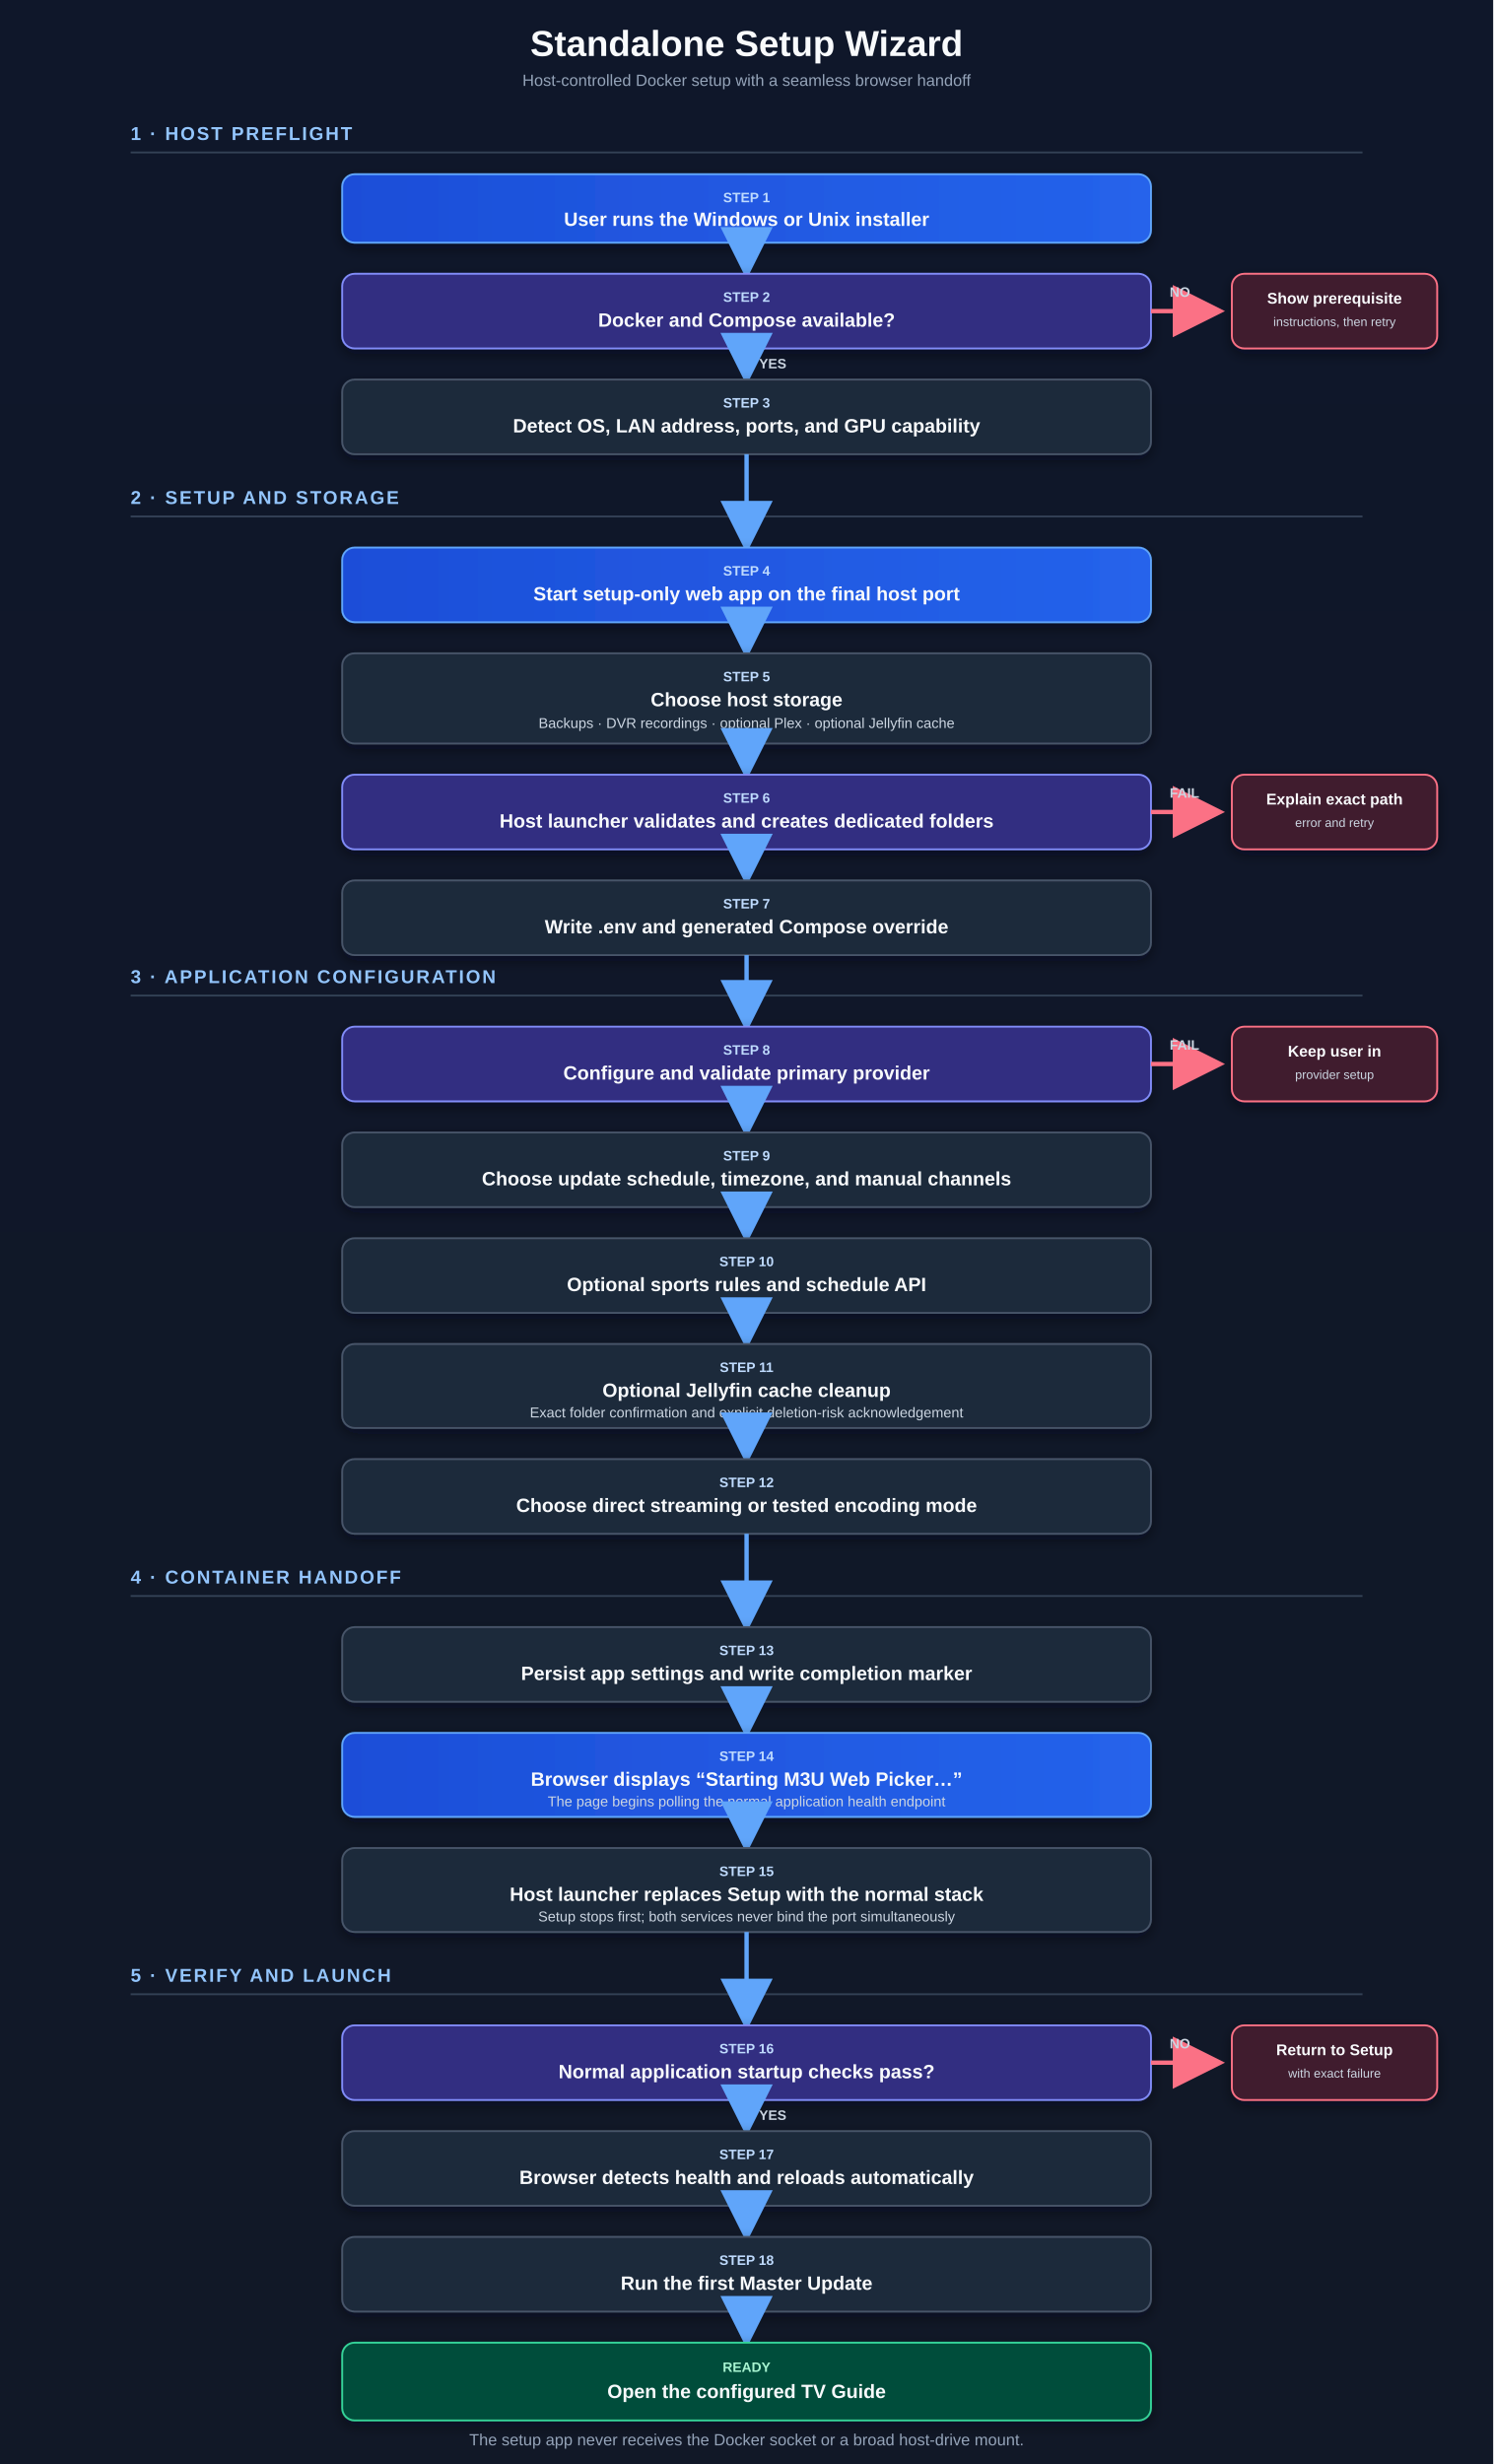
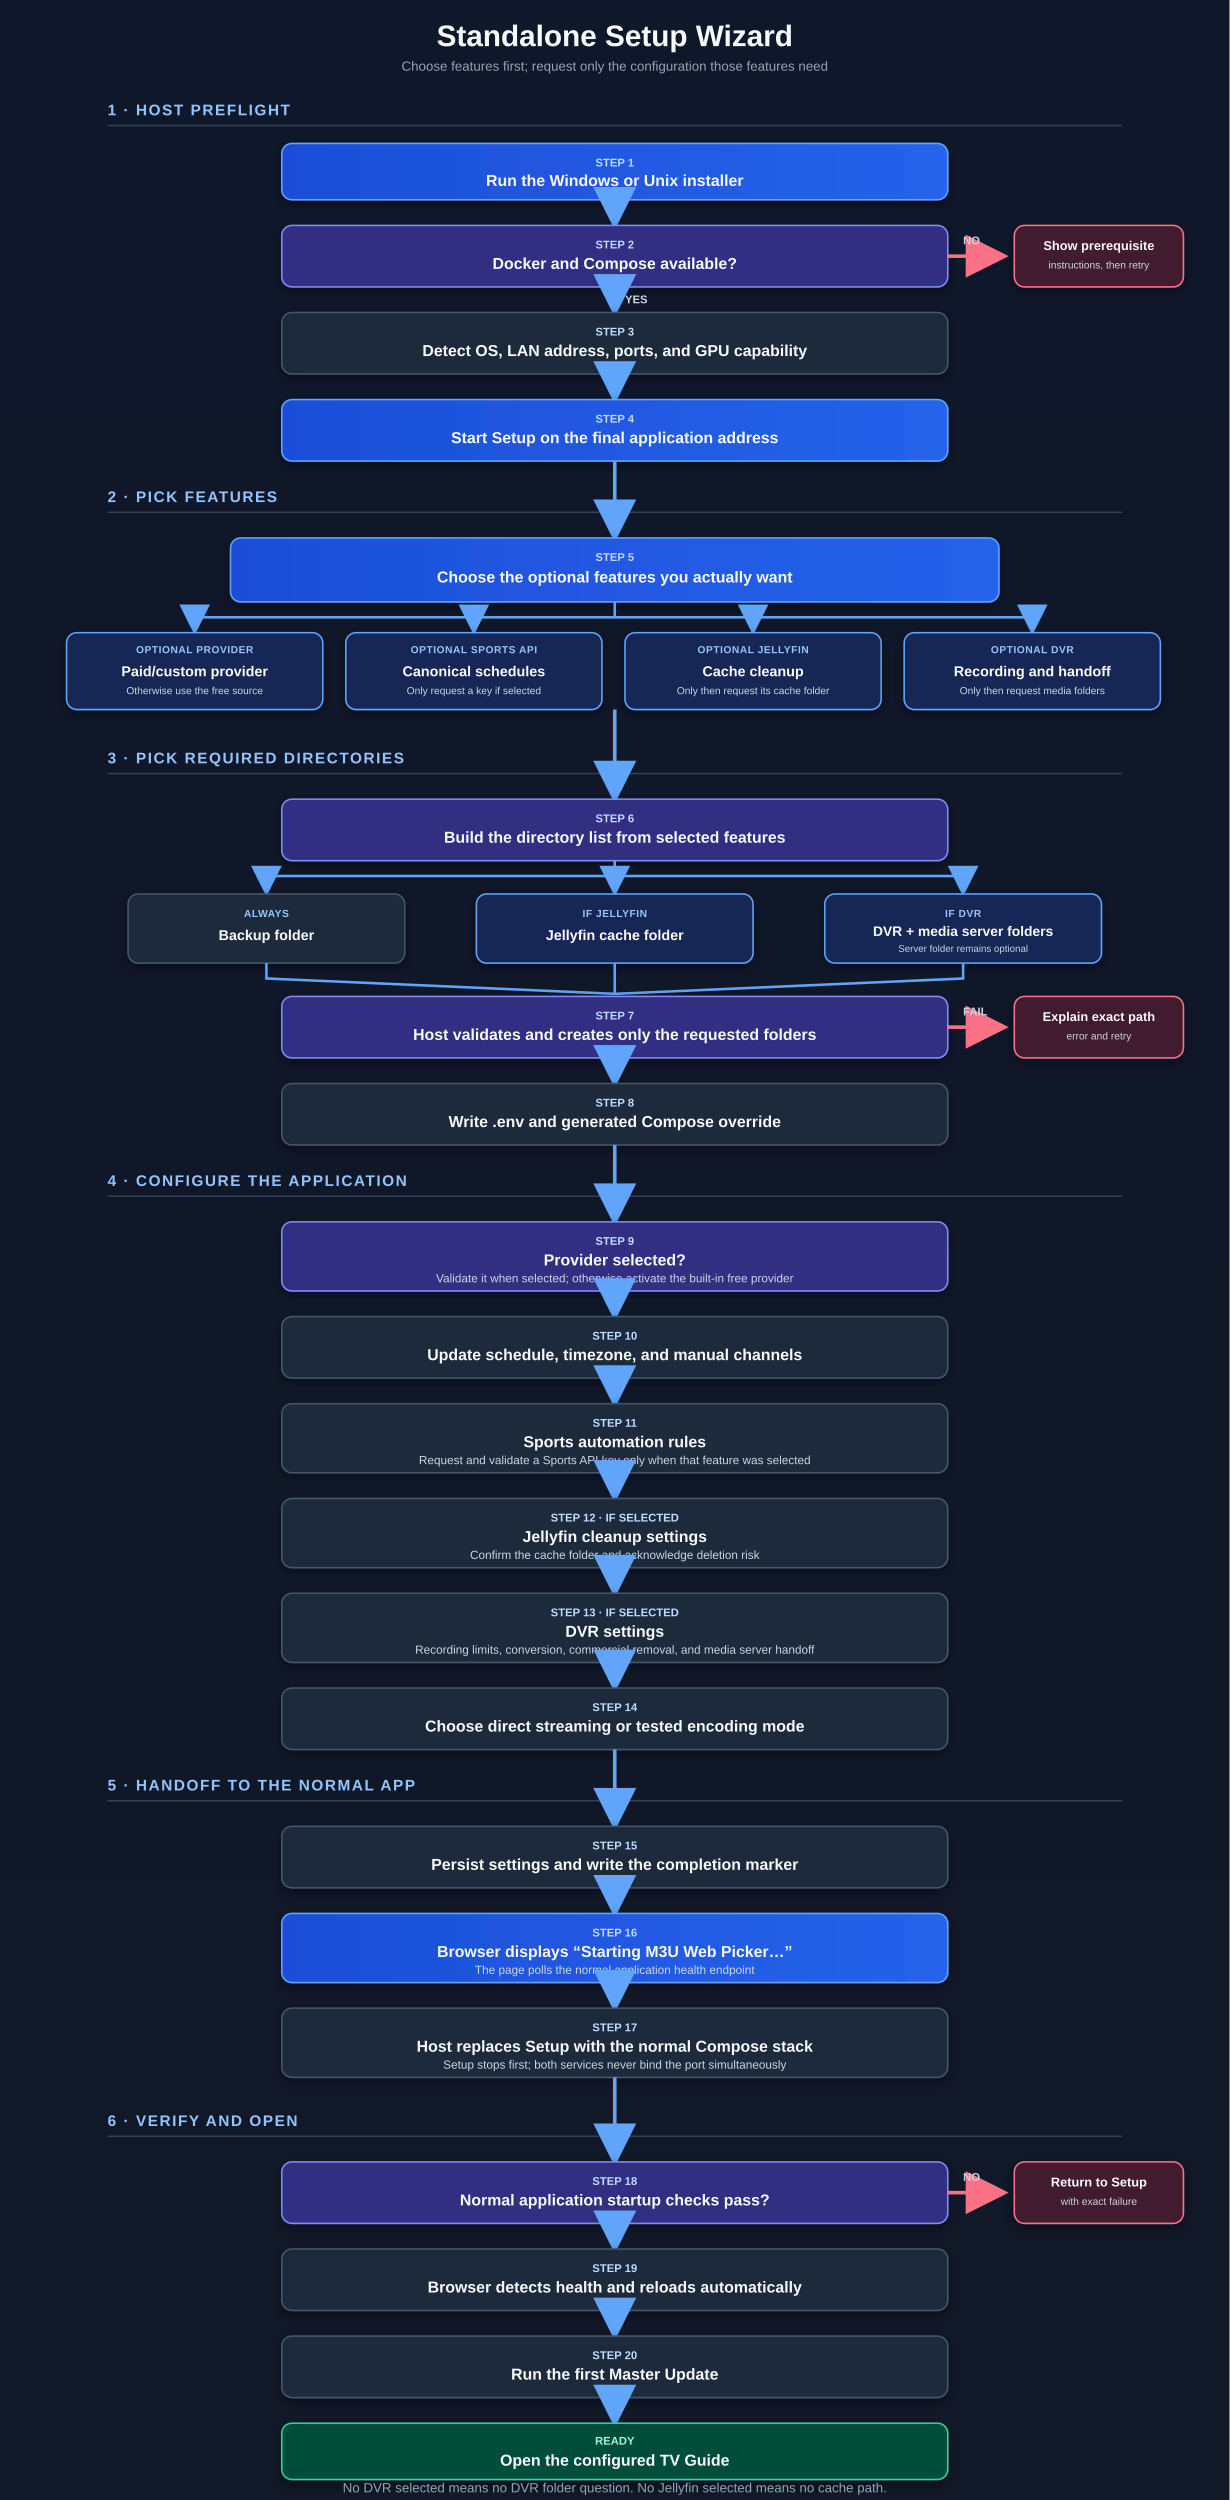
- <svg xmlns="http://www.w3.org/2000/svg" width="2400" height="3960" viewBox="0 0 2400 3960" role="img" aria-labelledby="title desc">
+ <svg xmlns="http://www.w3.org/2000/svg" width="2400" height="4880" viewBox="0 0 2400 4880" role="img" aria-labelledby="title desc">
  <defs>
    <linearGradient id="background" x1="0" y1="0" x2="0" y2="1">
      <stop offset="0" stop-color="#0f172a" />
      <stop offset="1" stop-color="#111827" />
    </linearGradient>
    <linearGradient id="primary" x1="0" y1="0" x2="1" y2="0">
      <stop offset="0" stop-color="#1d4ed8" />
      <stop offset="1" stop-color="#2563eb" />
    </linearGradient>
    <filter id="shadow" x="-10%" y="-20%" width="120%" height="150%">
      <feDropShadow dx="0" dy="8" stdDeviation="10" flood-color="#020617" flood-opacity="0.45" />
    </filter>
    <marker id="arrow" markerWidth="12" markerHeight="12" refX="10" refY="6" orient="auto" markerUnits="strokeWidth">
-       <path d="M 0 0 L 12 6 L 0 12 z" fill="#60a5fa" />
+       <path d="M0 0 L12 6 L0 12 z" fill="#60a5fa" />
    </marker>
    <marker id="error-arrow" markerWidth="12" markerHeight="12" refX="10" refY="6" orient="auto" markerUnits="strokeWidth">
-       <path d="M 0 0 L 12 6 L 0 12 z" fill="#fb7185" />
+       <path d="M0 0 L12 6 L0 12 z" fill="#fb7185" />
    </marker>
    <style>
-       .phase { fill:#93c5fd; font:700 30px Arial, sans-serif; letter-spacing:3px; }
-       .title { fill:#f8fafc; font:700 58px Arial, sans-serif; }
-       .subtitle { fill:#94a3b8; font:400 26px Arial, sans-serif; }
-       .node { fill:#1e293b; stroke:#475569; stroke-width:3; rx:20; filter:url(#shadow); }
-       .node-primary { fill:url(#primary); stroke:#60a5fa; stroke-width:3; rx:20; filter:url(#shadow); }
-       .node-decision { fill:#312e81; stroke:#818cf8; stroke-width:3; rx:20; filter:url(#shadow); }
-       .node-recovery { fill:#3f1d2e; stroke:#fb7185; stroke-width:3; rx:20; filter:url(#shadow); }
-       .node-success { fill:#064e3b; stroke:#34d399; stroke-width:3; rx:20; filter:url(#shadow); }
-       .label { fill:#f8fafc; font:700 31px Arial, sans-serif; text-anchor:middle; }
-       .detail { fill:#cbd5e1; font:400 23px Arial, sans-serif; text-anchor:middle; }
-       .step { fill:#bfdbfe; font:700 22px Arial, sans-serif; text-anchor:middle; }
-       .arrow { fill:none; stroke:#60a5fa; stroke-width:7; marker-end:url(#arrow); }
-       .error { fill:none; stroke:#fb7185; stroke-width:7; marker-end:url(#error-arrow); }
-       .edge-label { fill:#cbd5e1; font:700 22px Arial, sans-serif; }
-       .section-line { stroke:#334155; stroke-width:3; }
+       .phase{fill:#93c5fd;font:700 30px Arial,sans-serif;letter-spacing:3px}.title{fill:#f8fafc;font:700 58px Arial,sans-serif}.subtitle{fill:#94a3b8;font:400 26px Arial,sans-serif}.node{fill:#1e293b;stroke:#475569;stroke-width:3;rx:20;filter:url(#shadow)}.node-primary{fill:url(#primary);stroke:#60a5fa;stroke-width:3;rx:20;filter:url(#shadow)}.node-decision{fill:#312e81;stroke:#818cf8;stroke-width:3;rx:20;filter:url(#shadow)}.node-optional{fill:#172554;stroke:#60a5fa;stroke-width:3;rx:20;filter:url(#shadow)}.node-recovery{fill:#3f1d2e;stroke:#fb7185;stroke-width:3;rx:20;filter:url(#shadow)}.node-success{fill:#064e3b;stroke:#34d399;stroke-width:3;rx:20;filter:url(#shadow)}.label{fill:#f8fafc;font:700 31px Arial,sans-serif;text-anchor:middle}.detail{fill:#cbd5e1;font:400 23px Arial,sans-serif;text-anchor:middle}.step{fill:#bfdbfe;font:700 22px Arial,sans-serif;text-anchor:middle}.optional{fill:#93c5fd;font:700 20px Arial,sans-serif;text-anchor:middle;letter-spacing:1px}.arrow{fill:none;stroke:#60a5fa;stroke-width:7;marker-end:url(#arrow)}.branch{fill:none;stroke:#60a5fa;stroke-width:5;marker-end:url(#arrow)}.error{fill:none;stroke:#fb7185;stroke-width:7;marker-end:url(#error-arrow)}.edge-label{fill:#cbd5e1;font:700 22px Arial,sans-serif}.section-line{stroke:#334155;stroke-width:3}
    </style>
  </defs>
-   <rect width="2400" height="3960" fill="url(#background)" />
+   <rect width="2400" height="4880" fill="url(#background)" />
  <text x="1200" y="90" class="title" text-anchor="middle">Standalone Setup Wizard</text>
-   <text x="1200" y="138" class="subtitle" text-anchor="middle">Host-controlled Docker setup with a seamless browser handoff</text>
+   <text x="1200" y="138" class="subtitle" text-anchor="middle">Choose features first; request only the configuration those features need</text>
  <text x="210" y="225" class="phase">1 · HOST PREFLIGHT</text>
  <line x1="210" y1="245" x2="2190" y2="245" class="section-line" />
  <rect x="550" y="280" width="1300" height="110" class="node-primary" />
  <text x="1200" y="325" class="step">STEP 1</text>
-   <text x="1200" y="363" class="label">User runs the Windows or Unix installer</text>
+   <text x="1200" y="363" class="label">Run the Windows or Unix installer</text>
  <path d="M1200 390 L1200 435" class="arrow" />
  <rect x="550" y="440" width="1300" height="120" class="node-decision" />
  <text x="1200" y="485" class="step">STEP 2</text>
  <text x="1200" y="525" class="label">Docker and Compose available?</text>
  <path d="M1850 500 L1955 500" class="error" />
  <text x="1880" y="477" class="edge-label">NO</text>
  <rect x="1980" y="440" width="330" height="120" class="node-recovery" />
  <text x="2145" y="488" class="label" style="font-size:25px">Show prerequisite</text>
  <text x="2145" y="524" class="detail" style="font-size:20px">instructions, then retry</text>
  <path d="M1200 560 L1200 605" class="arrow" />
  <text x="1220" y="592" class="edge-label">YES</text>
  <rect x="550" y="610" width="1300" height="120" class="node" />
  <text x="1200" y="655" class="step">STEP 3</text>
  <text x="1200" y="695" class="label">Detect OS, LAN address, ports, and GPU capability</text>
-   <text x="210" y="810" class="phase">2 · SETUP AND STORAGE</text>
-   <line x1="210" y1="830" x2="2190" y2="830" class="section-line" />
-   <path d="M1200 730 L1200 875" class="arrow" />
-   <rect x="550" y="880" width="1300" height="120" class="node-primary" />
-   <text x="1200" y="925" class="step">STEP 4</text>
-   <text x="1200" y="965" class="label">Start setup-only web app on the final host port</text>
-   <path d="M1200 1000 L1200 1045" class="arrow" />
-   <rect x="550" y="1050" width="1300" height="145" class="node" />
+   <path d="M1200 730 L1200 775" class="arrow" />
+   <rect x="550" y="780" width="1300" height="120" class="node-primary" />
+   <text x="1200" y="825" class="step">STEP 4</text>
+   <text x="1200" y="865" class="label">Start Setup on the final application address</text>
+   <text x="210" y="980" class="phase">2 · PICK FEATURES</text>
+   <line x1="210" y1="1000" x2="2190" y2="1000" class="section-line" />
+   <path d="M1200 900 L1200 1045" class="arrow" />
+   <rect x="450" y="1050" width="1500" height="125" class="node-primary" />
  <text x="1200" y="1095" class="step">STEP 5</text>
-   <text x="1200" y="1135" class="label">Choose host storage</text>
-   <text x="1200" y="1170" class="detail">Backups · DVR recordings · optional Plex · optional Jellyfin cache</text>
-   <path d="M1200 1195 L1200 1240" class="arrow" />
-   <rect x="550" y="1245" width="1300" height="120" class="node-decision" />
-   <text x="1200" y="1290" class="step">STEP 6</text>
-   <text x="1200" y="1330" class="label">Host launcher validates and creates dedicated folders</text>
-   <path d="M1850 1305 L1955 1305" class="error" />
-   <text x="1880" y="1282" class="edge-label">FAIL</text>
-   <rect x="1980" y="1245" width="330" height="120" class="node-recovery" />
-   <text x="2145" y="1293" class="label" style="font-size:25px">Explain exact path</text>
-   <text x="2145" y="1329" class="detail" style="font-size:20px">error and retry</text>
-   <path d="M1200 1365 L1200 1410" class="arrow" />
-   <rect x="550" y="1415" width="1300" height="120" class="node" />
-   <text x="1200" y="1460" class="step">STEP 7</text>
-   <text x="1200" y="1500" class="label">Write .env and generated Compose override</text>
-   <text x="210" y="1580" class="phase">3 · APPLICATION CONFIGURATION</text>
-   <line x1="210" y1="1600" x2="2190" y2="1600" class="section-line" />
-   <path d="M1200 1535 L1200 1645" class="arrow" />
-   <rect x="550" y="1650" width="1300" height="120" class="node-decision" />
-   <text x="1200" y="1695" class="step">STEP 8</text>
-   <text x="1200" y="1735" class="label">Configure and validate primary provider</text>
-   <path d="M1850 1710 L1955 1710" class="error" />
-   <text x="1880" y="1687" class="edge-label">FAIL</text>
-   <rect x="1980" y="1650" width="330" height="120" class="node-recovery" />
-   <text x="2145" y="1698" class="label" style="font-size:25px">Keep user in</text>
-   <text x="2145" y="1734" class="detail" style="font-size:20px">provider setup</text>
-   <path d="M1200 1770 L1200 1815" class="arrow" />
-   <rect x="550" y="1820" width="1300" height="120" class="node" />
-   <text x="1200" y="1865" class="step">STEP 9</text>
-   <text x="1200" y="1905" class="label">Choose update schedule, timezone, and manual channels</text>
-   <path d="M1200 1940 L1200 1985" class="arrow" />
-   <rect x="550" y="1990" width="1300" height="120" class="node" />
-   <text x="1200" y="2035" class="step">STEP 10</text>
-   <text x="1200" y="2075" class="label">Optional sports rules and schedule API</text>
-   <path d="M1200 2110 L1200 2155" class="arrow" />
-   <rect x="550" y="2160" width="1300" height="135" class="node" />
-   <text x="1200" y="2205" class="step">STEP 11</text>
-   <text x="1200" y="2245" class="label">Optional Jellyfin cache cleanup</text>
-   <text x="1200" y="2278" class="detail">Exact folder confirmation and explicit deletion-risk acknowledgement</text>
-   <path d="M1200 2295 L1200 2340" class="arrow" />
-   <rect x="550" y="2345" width="1300" height="120" class="node" />
-   <text x="1200" y="2390" class="step">STEP 12</text>
-   <text x="1200" y="2430" class="label">Choose direct streaming or tested encoding mode</text>
-   <text x="210" y="2545" class="phase">4 · CONTAINER HANDOFF</text>
-   <line x1="210" y1="2565" x2="2190" y2="2565" class="section-line" />
-   <path d="M1200 2465 L1200 2610" class="arrow" />
-   <rect x="550" y="2615" width="1300" height="120" class="node" />
-   <text x="1200" y="2660" class="step">STEP 13</text>
-   <text x="1200" y="2700" class="label">Persist app settings and write completion marker</text>
-   <path d="M1200 2735 L1200 2780" class="arrow" />
-   <rect x="550" y="2785" width="1300" height="135" class="node-primary" />
-   <text x="1200" y="2830" class="step">STEP 14</text>
-   <text x="1200" y="2870" class="label">Browser displays “Starting M3U Web Picker…”</text>
-   <text x="1200" y="2903" class="detail">The page begins polling the normal application health endpoint</text>
-   <path d="M1200 2920 L1200 2965" class="arrow" />
-   <rect x="550" y="2970" width="1300" height="135" class="node" />
-   <text x="1200" y="3015" class="step">STEP 15</text>
-   <text x="1200" y="3055" class="label">Host launcher replaces Setup with the normal stack</text>
-   <text x="1200" y="3088" class="detail">Setup stops first; both services never bind the port simultaneously</text>
-   <text x="210" y="3185" class="phase">5 · VERIFY AND LAUNCH</text>
-   <line x1="210" y1="3205" x2="2190" y2="3205" class="section-line" />
-   <path d="M1200 3105 L1200 3250" class="arrow" />
-   <rect x="550" y="3255" width="1300" height="120" class="node-decision" />
-   <text x="1200" y="3300" class="step">STEP 16</text>
-   <text x="1200" y="3340" class="label">Normal application startup checks pass?</text>
-   <path d="M1850 3315 L1955 3315" class="error" />
-   <text x="1880" y="3292" class="edge-label">NO</text>
-   <rect x="1980" y="3255" width="330" height="120" class="node-recovery" />
-   <text x="2145" y="3303" class="label" style="font-size:25px">Return to Setup</text>
-   <text x="2145" y="3339" class="detail" style="font-size:20px">with exact failure</text>
-   <path d="M1200 3375 L1200 3420" class="arrow" />
-   <text x="1220" y="3407" class="edge-label">YES</text>
-   <rect x="550" y="3425" width="1300" height="120" class="node" />
-   <text x="1200" y="3470" class="step">STEP 17</text>
-   <text x="1200" y="3510" class="label">Browser detects health and reloads automatically</text>
-   <path d="M1200 3545 L1200 3590" class="arrow" />
-   <rect x="550" y="3595" width="1300" height="120" class="node" />
-   <text x="1200" y="3640" class="step">STEP 18</text>
-   <text x="1200" y="3680" class="label">Run the first Master Update</text>
-   <path d="M1200 3715 L1200 3760" class="arrow" />
-   <rect x="550" y="3765" width="1300" height="125" class="node-success" />
-   <text x="1200" y="3812" class="step" style="fill:#a7f3d0">READY</text>
-   <text x="1200" y="3854" class="label">Open the configured TV Guide</text>
-   <text x="1200" y="3930" class="subtitle" text-anchor="middle">The setup app never receives the Docker socket or a broad host-drive mount.</text>
+   <text x="1200" y="1137" class="label">Choose the optional features you actually want</text>
+   <path d="M1200 1175 L1200 1205 M380 1205 L2020 1205" class="branch" style="marker-end:none" />
+   <path d="M380 1205 L380 1230" class="branch" />
+   <path d="M925 1205 L925 1230" class="branch" />
+   <path d="M1470 1205 L1470 1230" class="branch" />
+   <path d="M2015 1205 L2015 1230" class="branch" />
+   <rect x="130" y="1235" width="500" height="150" class="node-optional" />
+   <text x="380" y="1275" class="optional">OPTIONAL PROVIDER</text>
+   <text x="380" y="1320" class="label" style="font-size:28px">Paid/custom provider</text>
+   <text x="380" y="1355" class="detail" style="font-size:20px">Otherwise use the free source</text>
+   <rect x="675" y="1235" width="500" height="150" class="node-optional" />
+   <text x="925" y="1275" class="optional">OPTIONAL SPORTS API</text>
+   <text x="925" y="1320" class="label" style="font-size:28px">Canonical schedules</text>
+   <text x="925" y="1355" class="detail" style="font-size:20px">Only request a key if selected</text>
+   <rect x="1220" y="1235" width="500" height="150" class="node-optional" />
+   <text x="1470" y="1275" class="optional">OPTIONAL JELLYFIN</text>
+   <text x="1470" y="1320" class="label" style="font-size:28px">Cache cleanup</text>
+   <text x="1470" y="1355" class="detail" style="font-size:20px">Only then request its cache folder</text>
+   <rect x="1765" y="1235" width="500" height="150" class="node-optional" />
+   <text x="2015" y="1275" class="optional">OPTIONAL DVR</text>
+   <text x="2015" y="1320" class="label" style="font-size:28px">Recording and handoff</text>
+   <text x="2015" y="1355" class="detail" style="font-size:20px">Only then request media folders</text>
+   <text x="210" y="1490" class="phase">3 · PICK REQUIRED DIRECTORIES</text>
+   <line x1="210" y1="1510" x2="2190" y2="1510" class="section-line" />
+   <path d="M1200 1385 L1200 1555" class="arrow" />
+   <rect x="550" y="1560" width="1300" height="120" class="node-decision" />
+   <text x="1200" y="1605" class="step">STEP 6</text>
+   <text x="1200" y="1645" class="label">Build the directory list from selected features</text>
+   <path d="M1200 1680 L1200 1710 M520 1710 L1880 1710" class="branch" style="marker-end:none" />
+   <path d="M520 1710 L520 1740" class="branch" />
+   <path d="M1200 1710 L1200 1740" class="branch" />
+   <path d="M1880 1710 L1880 1740" class="branch" />
+   <rect x="250" y="1745" width="540" height="135" class="node" />
+   <text x="520" y="1790" class="optional">ALWAYS</text>
+   <text x="520" y="1835" class="label" style="font-size:28px">Backup folder</text>
+   <rect x="930" y="1745" width="540" height="135" class="node-optional" />
+   <text x="1200" y="1790" class="optional">IF JELLYFIN</text>
+   <text x="1200" y="1835" class="label" style="font-size:28px">Jellyfin cache folder</text>
+   <rect x="1610" y="1745" width="540" height="135" class="node-optional" />
+   <text x="1880" y="1790" class="optional">IF DVR</text>
+   <text x="1880" y="1827" class="label" style="font-size:27px">DVR + media server folders</text>
+   <text x="1880" y="1858" class="detail" style="font-size:19px">Server folder remains optional</text>
+   <path d="M520 1880 L520 1910 L1200 1940 M1200 1880 L1200 1940 M1880 1880 L1880 1910 L1200 1940" class="branch" style="marker-end:none" />
+   <rect x="550" y="1945" width="1300" height="120" class="node-decision" />
+   <text x="1200" y="1990" class="step">STEP 7</text>
+   <text x="1200" y="2030" class="label">Host validates and creates only the requested folders</text>
+   <path d="M1850 2005 L1955 2005" class="error" />
+   <text x="1880" y="1982" class="edge-label">FAIL</text>
+   <rect x="1980" y="1945" width="330" height="120" class="node-recovery" />
+   <text x="2145" y="1993" class="label" style="font-size:25px">Explain exact path</text>
+   <text x="2145" y="2029" class="detail" style="font-size:20px">error and retry</text>
+   <path d="M1200 2065 L1200 2110" class="arrow" />
+   <rect x="550" y="2115" width="1300" height="120" class="node" />
+   <text x="1200" y="2160" class="step">STEP 8</text>
+   <text x="1200" y="2200" class="label">Write .env and generated Compose override</text>
+   <text x="210" y="2315" class="phase">4 · CONFIGURE THE APPLICATION</text>
+   <line x1="210" y1="2335" x2="2190" y2="2335" class="section-line" />
+   <path d="M1200 2235 L1200 2380" class="arrow" />
+   <rect x="550" y="2385" width="1300" height="135" class="node-decision" />
+   <text x="1200" y="2430" class="step">STEP 9</text>
+   <text x="1200" y="2470" class="label">Provider selected?</text>
+   <text x="1200" y="2503" class="detail">Validate it when selected; otherwise activate the built-in free provider</text>
+   <path d="M1200 2520 L1200 2565" class="arrow" />
+   <rect x="550" y="2570" width="1300" height="120" class="node" />
+   <text x="1200" y="2615" class="step">STEP 10</text>
+   <text x="1200" y="2655" class="label">Update schedule, timezone, and manual channels</text>
+   <path d="M1200 2690 L1200 2735" class="arrow" />
+   <rect x="550" y="2740" width="1300" height="135" class="node" />
+   <text x="1200" y="2785" class="step">STEP 11</text>
+   <text x="1200" y="2825" class="label">Sports automation rules</text>
+   <text x="1200" y="2858" class="detail">Request and validate a Sports API key only when that feature was selected</text>
+   <path d="M1200 2875 L1200 2920" class="arrow" />
+   <rect x="550" y="2925" width="1300" height="135" class="node" />
+   <text x="1200" y="2970" class="step">STEP 12 · IF SELECTED</text>
+   <text x="1200" y="3010" class="label">Jellyfin cleanup settings</text>
+   <text x="1200" y="3043" class="detail">Confirm the cache folder and acknowledge deletion risk</text>
+   <path d="M1200 3060 L1200 3105" class="arrow" />
+   <rect x="550" y="3110" width="1300" height="135" class="node" />
+   <text x="1200" y="3155" class="step">STEP 13 · IF SELECTED</text>
+   <text x="1200" y="3195" class="label">DVR settings</text>
+   <text x="1200" y="3228" class="detail">Recording limits, conversion, commercial removal, and media server handoff</text>
+   <path d="M1200 3245 L1200 3290" class="arrow" />
+   <rect x="550" y="3295" width="1300" height="120" class="node" />
+   <text x="1200" y="3340" class="step">STEP 14</text>
+   <text x="1200" y="3380" class="label">Choose direct streaming or tested encoding mode</text>
+   <text x="210" y="3495" class="phase">5 · HANDOFF TO THE NORMAL APP</text>
+   <line x1="210" y1="3515" x2="2190" y2="3515" class="section-line" />
+   <path d="M1200 3415 L1200 3560" class="arrow" />
+   <rect x="550" y="3565" width="1300" height="120" class="node" />
+   <text x="1200" y="3610" class="step">STEP 15</text>
+   <text x="1200" y="3650" class="label">Persist settings and write the completion marker</text>
+   <path d="M1200 3685 L1200 3730" class="arrow" />
+   <rect x="550" y="3735" width="1300" height="135" class="node-primary" />
+   <text x="1200" y="3780" class="step">STEP 16</text>
+   <text x="1200" y="3820" class="label">Browser displays “Starting M3U Web Picker…”</text>
+   <text x="1200" y="3853" class="detail">The page polls the normal application health endpoint</text>
+   <path d="M1200 3870 L1200 3915" class="arrow" />
+   <rect x="550" y="3920" width="1300" height="135" class="node" />
+   <text x="1200" y="3965" class="step">STEP 17</text>
+   <text x="1200" y="4005" class="label">Host replaces Setup with the normal Compose stack</text>
+   <text x="1200" y="4038" class="detail">Setup stops first; both services never bind the port simultaneously</text>
+   <text x="210" y="4150" class="phase">6 · VERIFY AND OPEN</text>
+   <line x1="210" y1="4170" x2="2190" y2="4170" class="section-line" />
+   <path d="M1200 4055 L1200 4215" class="arrow" />
+   <rect x="550" y="4220" width="1300" height="120" class="node-decision" />
+   <text x="1200" y="4265" class="step">STEP 18</text>
+   <text x="1200" y="4305" class="label">Normal application startup checks pass?</text>
+   <path d="M1850 4280 L1955 4280" class="error" />
+   <text x="1880" y="4257" class="edge-label">NO</text>
+   <rect x="1980" y="4220" width="330" height="120" class="node-recovery" />
+   <text x="2145" y="4268" class="label" style="font-size:25px">Return to Setup</text>
+   <text x="2145" y="4304" class="detail" style="font-size:20px">with exact failure</text>
+   <path d="M1200 4340 L1200 4385" class="arrow" />
+   <rect x="550" y="4390" width="1300" height="120" class="node" />
+   <text x="1200" y="4435" class="step">STEP 19</text>
+   <text x="1200" y="4475" class="label">Browser detects health and reloads automatically</text>
+   <path d="M1200 4510 L1200 4555" class="arrow" />
+   <rect x="550" y="4560" width="1300" height="120" class="node" />
+   <text x="1200" y="4605" class="step">STEP 20</text>
+   <text x="1200" y="4645" class="label">Run the first Master Update</text>
+   <path d="M1200 4680 L1200 4725" class="arrow" />
+   <rect x="550" y="4730" width="1300" height="110" class="node-success" />
+   <text x="1200" y="4772" class="step" style="fill:#a7f3d0">READY</text>
+   <text x="1200" y="4813" class="label">Open the configured TV Guide</text>
+   <text x="1200" y="4865" class="subtitle" text-anchor="middle">No DVR selected means no DVR folder question. No Jellyfin selected means no cache path.</text>
</svg>
